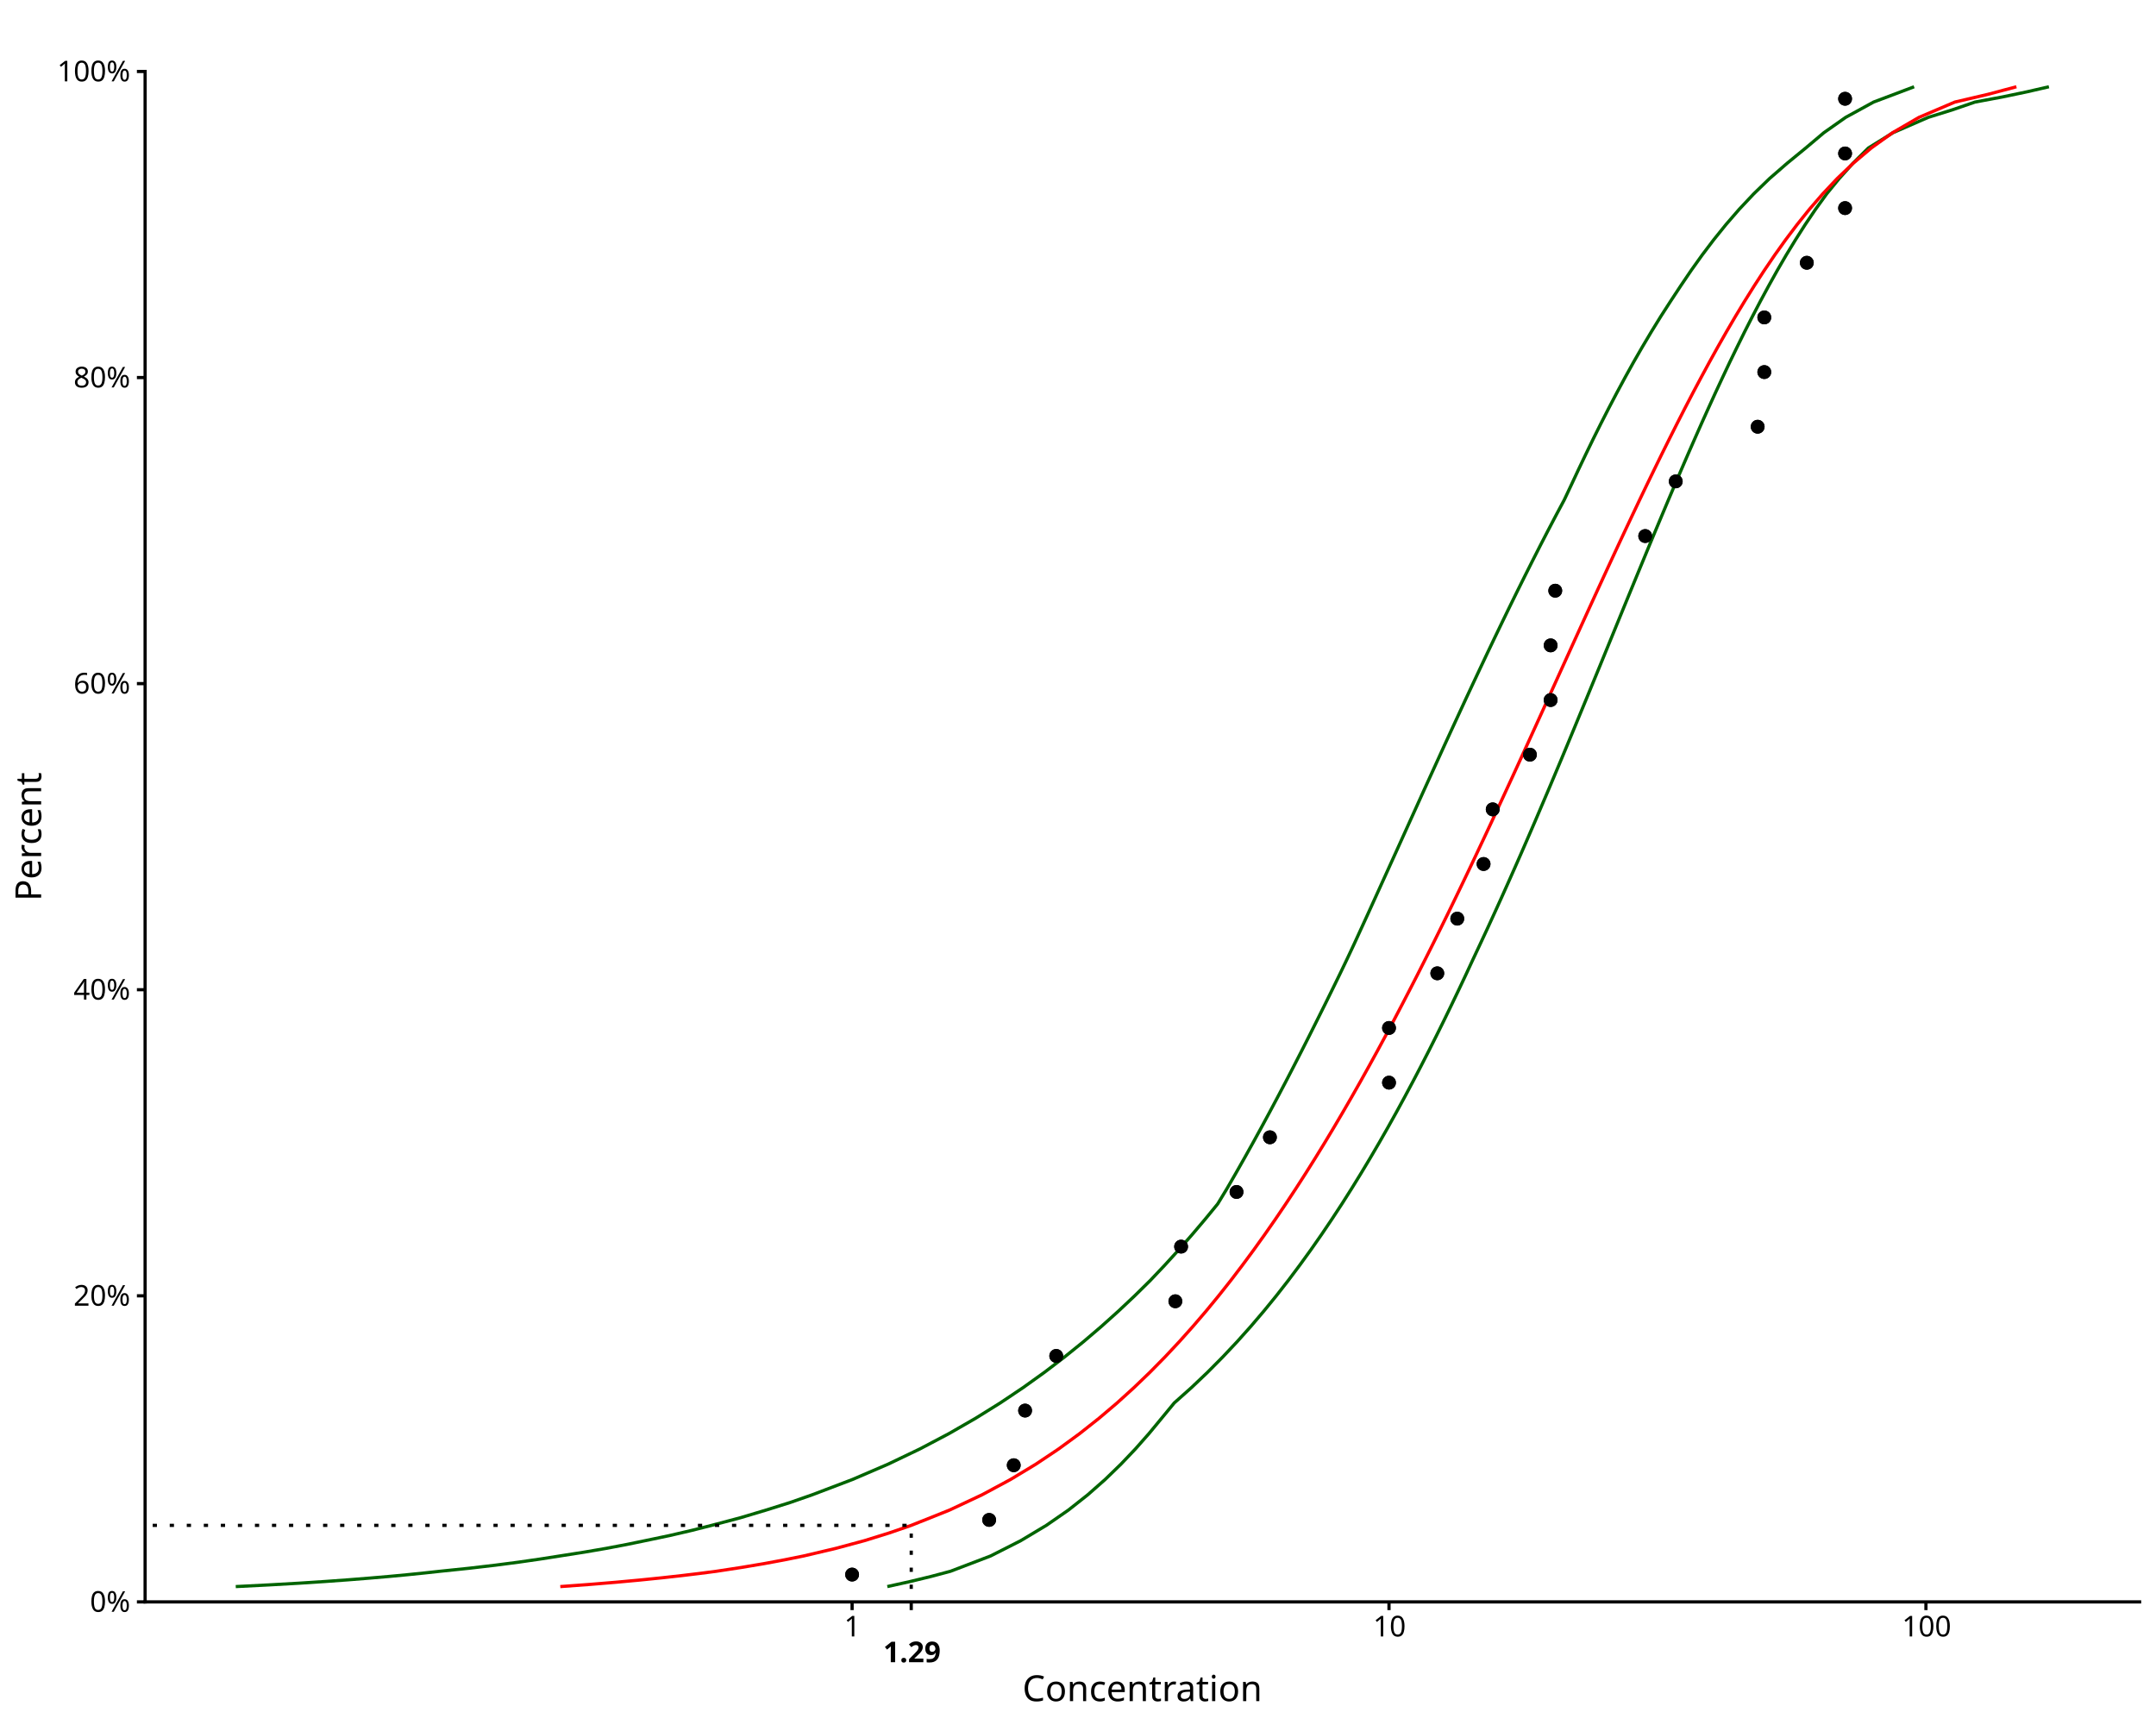
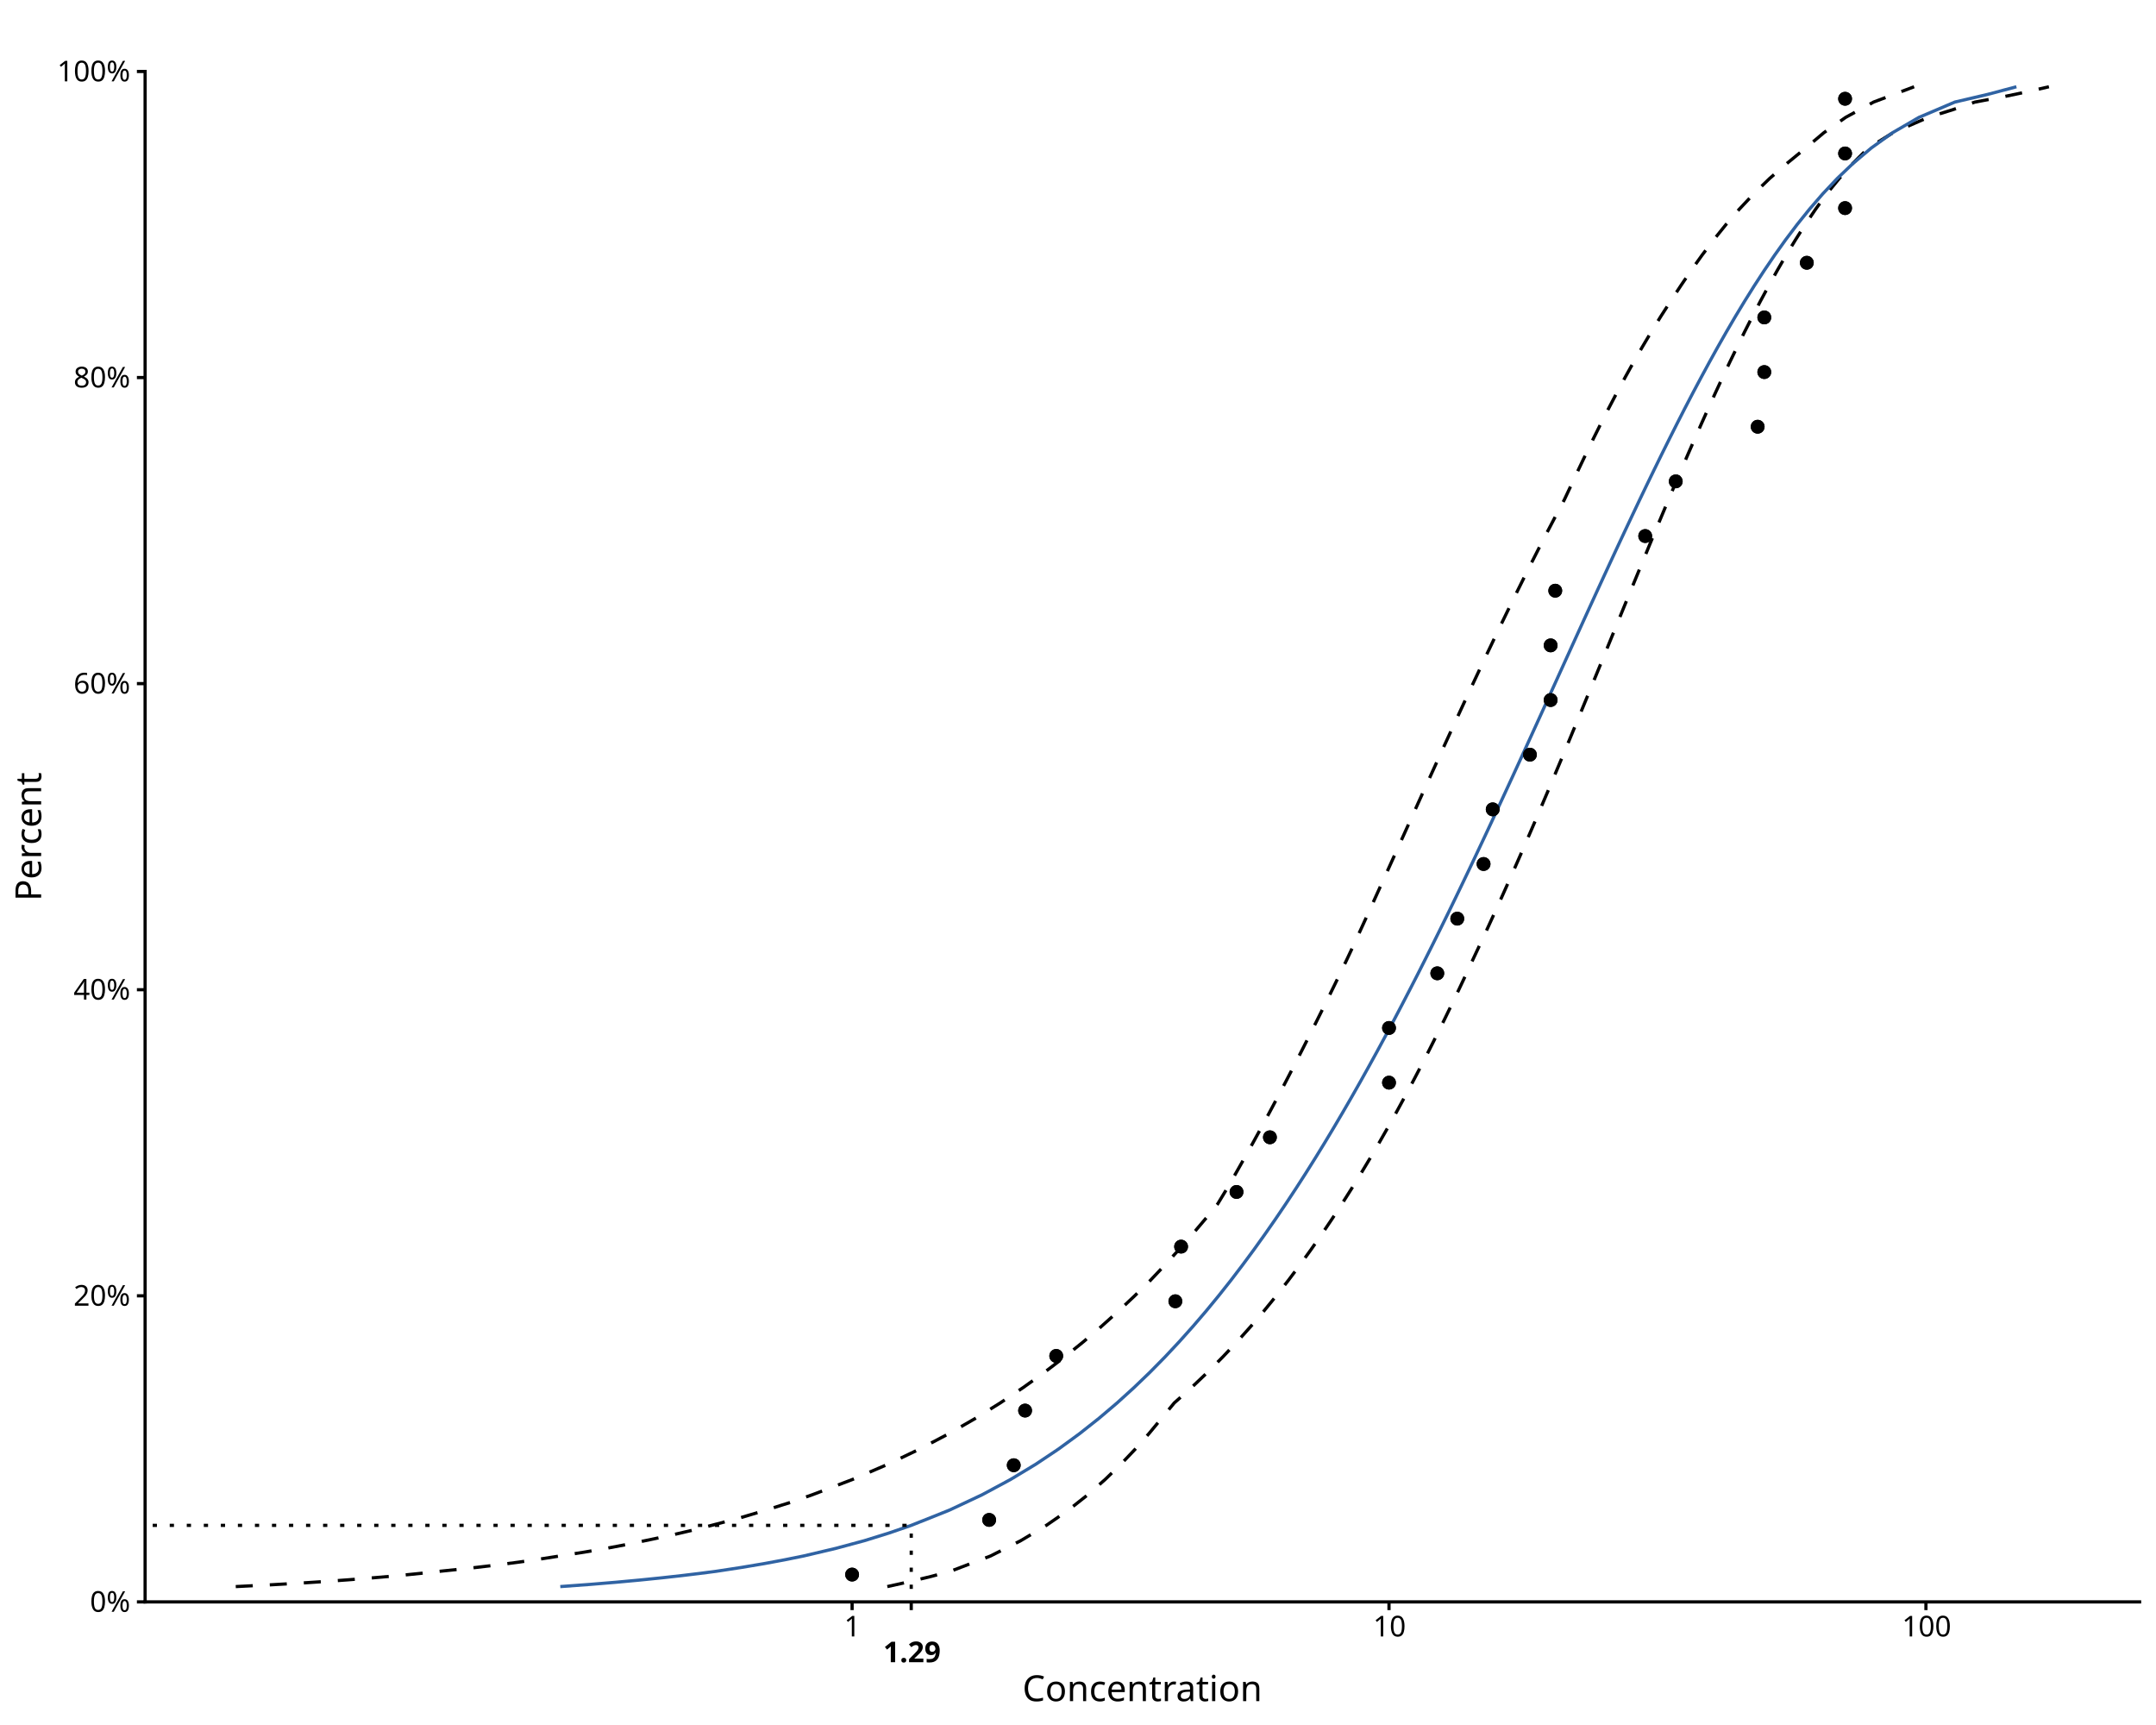
<svg xmlns="http://www.w3.org/2000/svg" class="svglite" data-engine-version="2.0" width="720.00pt" height="576.00pt" viewBox="0 0 720.00 576.00">
  <defs>
    <style type="text/css">
    .svglite line, .svglite polyline, .svglite polygon, .svglite path, .svglite rect, .svglite circle {
      fill: none;
      stroke: #000000;
      stroke-linecap: round;
      stroke-linejoin: round;
      stroke-miterlimit: 10.00;
    }
  </style>
  </defs>
  <rect width="100%" height="100%" style="stroke: none; fill: #FFFFFF;" />
  <defs>
    <clipPath id="cpMC4wMHw3MjAuMDB8MC4wMHw1NzYuMDA=">
      <rect x="0.00" y="0.00" width="720.00" height="576.00" />
    </clipPath>
  </defs>
  <g clip-path="url(#cpMC4wMHw3MjAuMDB8MC4wMHw1NzYuMDA=)">
    <rect x="0.00" y="0.00" width="720.00" height="576.00" style="stroke-width: 1.07; stroke: #FFFFFF; fill: #FFFFFF;" />
  </g>
  <defs>
    <clipPath id="cpNDguNDZ8NzE0LjUyfDIzLjg2fDUzNC44OQ==">
      <rect x="48.46" y="23.86" width="666.07" height="511.03" />
    </clipPath>
  </defs>
  <g clip-path="url(#cpNDguNDZ8NzE0LjUyfDIzLjg2fDUzNC44OQ==)">
    <rect x="48.46" y="23.86" width="666.07" height="511.03" style="stroke-width: 1.07; stroke: none; fill: #FFFFFF;" />
-     <polyline points="78.73,529.78 89.99,529.21 99.82,528.65 108.56,528.08 116.41,527.51 123.54,526.94 130.07,526.38 136.09,525.81 141.69,525.24 146.91,524.67 156.73,523.65 165.45,522.63 173.29,521.61 180.42,520.58 186.94,519.56 195.11,518.28 202.50,517.01 209.24,515.73 215.45,514.45 223.57,512.75 230.92,511.04 237.64,509.34 247.27,506.79 255.84,504.23 263.94,501.68 271.27,499.12 284.70,494.01 296.58,488.90 307.25,483.79 316.94,478.68 325.82,473.57 334.03,468.46 341.66,463.35 348.79,458.24 355.49,453.13 361.82,448.02 367.81,442.91 373.50,437.80 378.93,432.69 384.12,427.58 388.97,422.46 393.63,417.35 398.12,412.24 402.45,407.13 406.64,402.02 409.74,396.91 412.69,391.80 415.59,386.69 418.44,381.58 421.24,376.47 424.00,371.36 426.72,366.25 429.41,361.14 432.06,356.03 434.68,350.92 437.27,345.81 439.83,340.70 442.38,335.59 444.90,330.48 447.40,325.37 449.85,320.26 452.25,315.15 454.59,310.04 456.93,304.93 459.25,299.82 461.57,294.71 463.89,289.60 466.21,284.49 468.52,279.38 470.83,274.27 473.15,269.15 475.46,264.04 477.79,258.93 480.12,253.82 482.45,248.71 484.80,243.60 487.16,238.49 489.52,233.38 491.91,228.27 494.31,223.16 496.72,218.05 499.16,212.94 501.62,207.83 504.10,202.72 506.61,197.61 509.15,192.50 511.72,187.39 514.32,182.28 516.96,177.17 519.64,172.06 522.37,166.95 524.78,161.84 527.17,156.73 529.61,151.62 532.09,146.51 534.64,141.40 537.25,136.29 539.93,131.18 542.68,126.07 545.52,120.95 548.46,115.84 551.50,110.73 554.65,105.62 557.94,100.51 561.31,95.40 564.77,90.29 568.42,85.18 572.29,80.07 576.41,74.96 580.84,69.85 585.65,64.74 590.93,59.63 596.81,54.52 603.04,49.41 609.10,44.30 616.36,39.19 625.69,34.08 639.22,28.97 " style="stroke-width: 1.07; stroke: #006400; stroke-linecap: butt;" />
-     <polyline points="296.32,529.78 304.00,528.08 311.00,526.38 317.41,524.67 330.80,519.56 340.88,514.45 349.42,509.34 356.80,504.23 363.27,499.12 369.07,494.01 374.34,488.90 379.20,483.79 383.71,478.68 387.93,473.57 392.14,468.46 397.87,463.35 403.25,458.24 408.32,453.13 413.13,448.02 417.70,442.91 422.05,437.80 426.22,432.69 430.21,427.58 434.05,422.46 437.75,417.35 441.32,412.24 444.77,407.13 448.12,402.02 451.36,396.91 454.51,391.80 457.58,386.69 460.57,381.58 463.49,376.47 466.34,371.36 469.12,366.25 471.85,361.14 474.52,356.03 477.14,350.92 479.71,345.81 482.24,340.70 484.72,335.59 487.17,330.48 489.58,325.37 491.95,320.26 494.35,315.15 496.73,310.04 499.07,304.93 501.39,299.82 503.68,294.71 505.95,289.60 508.20,284.49 510.42,279.38 512.63,274.27 514.81,269.15 516.99,264.04 519.14,258.93 521.29,253.82 523.42,248.71 525.54,243.60 527.65,238.49 529.76,233.38 531.86,228.27 533.96,223.16 536.05,218.05 538.14,212.94 540.23,207.83 542.32,202.72 544.42,197.61 546.52,192.50 548.63,187.39 550.74,182.28 552.87,177.17 555.01,172.06 557.16,166.95 559.33,161.84 561.52,156.73 563.73,151.62 565.97,146.51 568.23,141.40 570.53,136.29 572.86,131.18 575.24,126.07 577.65,120.95 580.13,115.84 582.65,110.73 585.25,105.62 587.92,100.51 590.68,95.40 593.53,90.29 596.50,85.18 599.61,80.07 602.87,74.96 606.33,69.85 610.02,64.74 614.20,59.63 618.79,54.52 623.95,49.41 632.19,44.30 643.93,39.19 652.13,36.63 659.55,34.08 668.68,32.38 676.85,30.67 684.24,28.97 " style="stroke-width: 1.07; stroke: #006400; stroke-linecap: butt;" />
-     <polyline points="187.11,529.78 197.04,529.05 205.85,528.32 213.76,527.59 220.94,526.86 227.52,526.13 233.58,525.40 239.21,524.67 247.58,523.39 255.14,522.12 262.03,520.84 268.36,519.56 279.17,517.01 288.66,514.45 296.87,511.90 304.31,509.34 317.10,504.23 327.98,499.12 337.48,494.01 345.94,488.90 353.58,483.79 360.57,478.68 367.03,473.57 373.05,468.46 378.68,463.35 384.00,458.24 389.03,453.13 393.81,448.02 398.38,442.91 402.76,437.80 406.96,432.69 411.01,427.58 414.91,422.46 418.69,417.35 422.35,412.24 425.91,407.13 429.37,402.02 432.74,396.91 436.03,391.80 439.24,386.69 442.38,381.58 445.45,376.47 448.46,371.36 451.42,366.25 454.32,361.14 457.17,356.03 459.98,350.92 462.74,345.81 465.47,340.70 468.15,335.59 470.80,330.48 473.42,325.37 476.00,320.26 478.56,315.15 481.09,310.04 483.60,304.93 486.08,299.82 488.54,294.71 490.98,289.60 493.40,284.49 495.81,279.38 498.20,274.27 500.58,269.15 502.94,264.04 505.30,258.93 507.64,253.82 509.98,248.71 512.31,243.60 514.64,238.49 516.96,233.38 519.28,228.27 521.60,223.16 523.92,218.05 526.24,212.94 528.57,207.83 530.90,202.72 533.24,197.61 535.59,192.50 537.95,187.39 540.32,182.28 542.71,177.17 545.12,172.06 547.54,166.95 549.99,161.84 552.47,156.73 554.97,151.62 557.51,146.51 560.08,141.40 562.69,136.29 565.35,131.18 568.07,126.07 570.84,120.95 573.67,115.84 576.58,110.73 579.57,105.62 582.66,100.51 585.86,95.40 589.19,90.29 592.66,85.18 596.31,80.07 600.17,74.96 604.28,69.85 608.70,64.74 613.52,59.63 618.87,54.52 624.93,49.41 632.04,44.30 640.84,39.19 652.83,34.08 663.78,31.52 673.38,28.97 " style="stroke-width: 1.07; stroke: #FF0000; stroke-linecap: butt;" />
+     <polyline points="78.73,529.78 89.99,529.21 99.82,528.65 108.56,528.08 116.41,527.51 123.54,526.94 130.07,526.38 136.09,525.81 141.69,525.24 146.91,524.67 156.73,523.65 165.45,522.63 173.29,521.61 180.42,520.58 186.94,519.56 195.11,518.28 202.50,517.01 209.24,515.73 215.45,514.45 223.57,512.75 230.92,511.04 237.64,509.34 247.27,506.79 255.84,504.23 263.94,501.68 271.27,499.12 284.70,494.01 296.58,488.90 307.25,483.79 316.94,478.68 325.82,473.57 334.03,468.46 341.66,463.35 348.79,458.24 355.49,453.13 361.82,448.02 367.81,442.91 373.50,437.80 378.93,432.69 384.12,427.58 388.97,422.46 393.63,417.35 398.12,412.24 402.45,407.13 406.64,402.02 409.74,396.91 412.69,391.80 415.59,386.69 418.44,381.58 421.24,376.47 424.00,371.36 426.72,366.25 429.41,361.14 432.06,356.03 434.68,350.92 437.27,345.81 439.83,340.70 442.38,335.59 444.90,330.48 447.40,325.37 449.85,320.26 452.25,315.15 454.59,310.04 456.93,304.93 459.25,299.82 461.57,294.71 463.89,289.60 466.21,284.49 468.52,279.38 470.83,274.27 473.15,269.15 475.46,264.04 477.79,258.93 480.12,253.82 482.45,248.71 484.80,243.60 487.16,238.49 489.52,233.38 491.91,228.27 494.31,223.16 496.72,218.05 499.16,212.94 501.62,207.83 504.10,202.72 506.61,197.61 509.15,192.50 511.72,187.39 514.32,182.28 516.96,177.17 519.64,172.06 522.37,166.95 524.78,161.84 527.17,156.73 529.61,151.62 532.09,146.51 534.64,141.40 537.25,136.29 539.93,131.18 542.68,126.07 545.52,120.95 548.46,115.84 551.50,110.73 554.65,105.62 557.94,100.51 561.31,95.40 564.77,90.29 568.42,85.18 572.29,80.07 576.41,74.96 580.84,69.85 585.65,64.74 590.93,59.63 596.81,54.52 603.04,49.41 609.10,44.30 616.36,39.19 625.69,34.08 639.22,28.97 " style="stroke-width: 1.07; stroke-dasharray: 5.69,5.69; stroke-linecap: butt;" />
+     <polyline points="296.32,529.78 304.00,528.08 311.00,526.38 317.41,524.67 330.80,519.56 340.88,514.45 349.42,509.34 356.80,504.23 363.27,499.12 369.07,494.01 374.34,488.90 379.20,483.79 383.71,478.68 387.93,473.57 392.14,468.46 397.87,463.35 403.25,458.24 408.32,453.13 413.13,448.02 417.70,442.91 422.05,437.80 426.22,432.69 430.21,427.58 434.05,422.46 437.75,417.35 441.32,412.24 444.77,407.13 448.12,402.02 451.36,396.91 454.51,391.80 457.58,386.69 460.57,381.58 463.49,376.47 466.34,371.36 469.12,366.25 471.85,361.14 474.52,356.03 477.14,350.92 479.71,345.81 482.24,340.70 484.72,335.59 487.17,330.48 489.58,325.37 491.95,320.26 494.35,315.15 496.73,310.04 499.07,304.93 501.39,299.82 503.68,294.71 505.95,289.60 508.20,284.49 510.42,279.38 512.63,274.27 514.81,269.15 516.99,264.04 519.14,258.93 521.29,253.82 523.42,248.71 525.54,243.60 527.65,238.49 529.76,233.38 531.86,228.27 533.96,223.16 536.05,218.05 538.14,212.94 540.23,207.83 542.32,202.72 544.42,197.61 546.52,192.50 548.63,187.39 550.74,182.28 552.87,177.17 555.01,172.06 557.16,166.95 559.33,161.84 561.52,156.73 563.73,151.62 565.97,146.51 568.23,141.40 570.53,136.29 572.86,131.18 575.24,126.07 577.65,120.95 580.13,115.84 582.65,110.73 585.25,105.62 587.92,100.51 590.68,95.40 593.53,90.29 596.50,85.18 599.61,80.07 602.87,74.96 606.33,69.85 610.02,64.74 614.20,59.63 618.79,54.52 623.95,49.41 632.19,44.30 643.93,39.19 652.13,36.63 659.55,34.08 668.68,32.38 676.85,30.67 684.24,28.97 " style="stroke-width: 1.07; stroke-dasharray: 5.69,5.69; stroke-linecap: butt;" />
+     <polyline points="187.11,529.78 197.04,529.05 205.85,528.32 213.76,527.59 220.94,526.86 227.52,526.13 233.58,525.40 239.21,524.67 247.58,523.39 255.14,522.12 262.03,520.84 268.36,519.56 279.17,517.01 288.66,514.45 296.87,511.90 304.31,509.34 317.10,504.23 327.98,499.12 337.48,494.01 345.94,488.90 353.58,483.79 360.57,478.68 367.03,473.57 373.05,468.46 378.68,463.35 384.00,458.24 389.03,453.13 393.81,448.02 398.38,442.91 402.76,437.80 406.96,432.69 411.01,427.58 414.91,422.46 418.69,417.35 422.35,412.24 425.91,407.13 429.37,402.02 432.74,396.91 436.03,391.80 439.24,386.69 442.38,381.58 445.45,376.47 448.46,371.36 451.42,366.25 454.32,361.14 457.17,356.03 459.98,350.92 462.74,345.81 465.47,340.70 468.15,335.59 470.80,330.48 473.42,325.37 476.00,320.26 478.56,315.15 481.09,310.04 483.60,304.93 486.08,299.82 488.54,294.71 490.98,289.60 493.40,284.49 495.81,279.38 498.20,274.27 500.58,269.15 502.94,264.04 505.30,258.93 507.64,253.82 509.98,248.71 512.31,243.60 514.64,238.49 516.96,233.38 519.28,228.27 521.60,223.16 523.92,218.05 526.24,212.94 528.57,207.83 530.90,202.72 533.24,197.61 535.59,192.50 537.95,187.39 540.32,182.28 542.71,177.17 545.12,172.06 547.54,166.95 549.99,161.84 552.47,156.73 554.97,151.62 557.51,146.51 560.08,141.40 562.69,136.29 565.35,131.18 568.07,126.07 570.84,120.95 573.67,115.84 576.58,110.73 579.57,105.62 582.66,100.51 585.86,95.40 589.19,90.29 592.66,85.18 596.31,80.07 600.17,74.96 604.28,69.85 608.70,64.74 613.52,59.63 618.87,54.52 624.93,49.41 632.04,44.30 640.84,39.19 652.83,34.08 663.78,31.52 673.38,28.97 " style="stroke-width: 1.07; stroke: #3063A3; stroke-linecap: butt;" />
    <polyline points="-432.66,509.34 -58.21,509.34 -4.55,509.34 26.91,509.34 49.26,509.34 66.61,509.34 80.78,509.34 92.77,509.34 103.16,509.34 112.32,509.34 120.52,509.34 127.94,509.34 134.71,509.34 140.94,509.34 146.70,509.34 152.07,509.34 157.10,509.34 161.81,509.34 166.26,509.34 170.47,509.34 174.46,509.34 178.26,509.34 181.88,509.34 185.34,509.34 188.66,509.34 191.83,509.34 194.89,509.34 197.83,509.34 200.66,509.34 203.39,509.34 206.03,509.34 208.58,509.34 211.05,509.34 213.45,509.34 215.77,509.34 218.03,509.34 220.22,509.34 222.36,509.34 224.43,509.34 226.45,509.34 228.42,509.34 230.35,509.34 232.22,509.34 234.06,509.34 235.85,509.34 237.59,509.34 239.31,509.34 240.98,509.34 242.62,509.34 244.23,509.34 245.80,509.34 247.34,509.34 248.85,509.34 250.33,509.34 251.79,509.34 253.22,509.34 254.62,509.34 256.00,509.34 257.35,509.34 258.68,509.34 259.99,509.34 261.28,509.34 262.55,509.34 263.79,509.34 265.02,509.34 266.23,509.34 267.41,509.34 268.59,509.34 269.74,509.34 270.88,509.34 272.00,509.34 273.10,509.34 274.19,509.34 275.26,509.34 276.32,509.34 277.37,509.34 278.40,509.34 279.42,509.34 280.42,509.34 281.41,509.34 282.39,509.34 283.36,509.34 284.32,509.34 285.26,509.34 286.19,509.34 287.11,509.34 288.02,509.34 288.92,509.34 289.81,509.34 290.69,509.34 291.56,509.34 292.42,509.34 293.28,509.34 294.12,509.34 294.95,509.34 295.77,509.34 296.59,509.34 297.40,509.34 298.19,509.34 298.99,509.34 299.77,509.34 300.54,509.34 301.31,509.34 302.07,509.34 302.82,509.34 303.57,509.34 304.31,509.34 304.31,534.89 " style="stroke-width: 1.07; stroke-dasharray: 1.42,4.27; stroke-linecap: butt;" />
    <circle cx="342.33" cy="471.01" r="1.95" style="stroke-width: 0.71; fill: #000000;" />
    <circle cx="352.73" cy="452.76" r="1.95" style="stroke-width: 0.71; fill: #000000;" />
    <circle cx="394.43" cy="416.26" r="1.95" style="stroke-width: 0.71; fill: #000000;" />
    <circle cx="463.86" cy="361.51" r="1.95" style="stroke-width: 0.71; fill: #000000;" />
    <circle cx="498.49" cy="270.25" r="1.95" style="stroke-width: 0.71; fill: #000000;" />
    <circle cx="510.92" cy="252.00" r="1.95" style="stroke-width: 0.71; fill: #000000;" />
    <circle cx="424.09" cy="379.76" r="1.95" style="stroke-width: 0.71; fill: #000000;" />
    <circle cx="463.86" cy="343.25" r="1.95" style="stroke-width: 0.71; fill: #000000;" />
    <circle cx="486.66" cy="306.75" r="1.95" style="stroke-width: 0.71; fill: #000000;" />
    <circle cx="495.44" cy="288.50" r="1.95" style="stroke-width: 0.71; fill: #000000;" />
    <circle cx="517.84" cy="233.75" r="1.95" style="stroke-width: 0.71; fill: #000000;" />
    <circle cx="517.84" cy="215.50" r="1.95" style="stroke-width: 0.71; fill: #000000;" />
    <circle cx="519.38" cy="197.24" r="1.95" style="stroke-width: 0.71; fill: #000000;" />
    <circle cx="586.98" cy="142.49" r="1.95" style="stroke-width: 0.71; fill: #000000;" />
    <circle cx="589.19" cy="124.24" r="1.95" style="stroke-width: 0.71; fill: #000000;" />
    <circle cx="616.17" cy="69.49" r="1.95" style="stroke-width: 0.71; fill: #000000;" />
    <circle cx="616.17" cy="51.24" r="1.95" style="stroke-width: 0.71; fill: #000000;" />
    <circle cx="616.17" cy="32.98" r="1.95" style="stroke-width: 0.71; fill: #000000;" />
    <circle cx="284.56" cy="525.77" r="1.95" style="stroke-width: 0.71; fill: #000000;" />
    <circle cx="330.33" cy="507.52" r="1.95" style="stroke-width: 0.71; fill: #000000;" />
    <circle cx="338.54" cy="489.26" r="1.95" style="stroke-width: 0.71; fill: #000000;" />
    <circle cx="392.51" cy="434.51" r="1.95" style="stroke-width: 0.71; fill: #000000;" />
    <circle cx="412.94" cy="398.01" r="1.95" style="stroke-width: 0.71; fill: #000000;" />
    <circle cx="479.99" cy="325.00" r="1.95" style="stroke-width: 0.71; fill: #000000;" />
    <circle cx="549.42" cy="178.99" r="1.95" style="stroke-width: 0.71; fill: #000000;" />
    <circle cx="559.62" cy="160.74" r="1.95" style="stroke-width: 0.71; fill: #000000;" />
    <circle cx="589.19" cy="105.99" r="1.95" style="stroke-width: 0.71; fill: #000000;" />
    <circle cx="603.39" cy="87.74" r="1.95" style="stroke-width: 0.71; fill: #000000;" />
    <circle cx="342.33" cy="471.01" r="1.95" style="stroke-width: 0.71; fill: #000000;" />
    <circle cx="352.73" cy="452.76" r="1.95" style="stroke-width: 0.71; fill: #000000;" />
    <circle cx="394.43" cy="416.26" r="1.95" style="stroke-width: 0.71; fill: #000000;" />
    <circle cx="463.86" cy="361.51" r="1.95" style="stroke-width: 0.71; fill: #000000;" />
    <circle cx="498.49" cy="270.25" r="1.95" style="stroke-width: 0.71; fill: #000000;" />
    <circle cx="510.92" cy="252.00" r="1.95" style="stroke-width: 0.71; fill: #000000;" />
    <circle cx="424.09" cy="379.76" r="1.95" style="stroke-width: 0.71; fill: #000000;" />
    <circle cx="463.86" cy="343.25" r="1.95" style="stroke-width: 0.71; fill: #000000;" />
    <circle cx="486.66" cy="306.75" r="1.95" style="stroke-width: 0.71; fill: #000000;" />
    <circle cx="495.44" cy="288.50" r="1.95" style="stroke-width: 0.71; fill: #000000;" />
    <circle cx="517.84" cy="233.75" r="1.95" style="stroke-width: 0.71; fill: #000000;" />
    <circle cx="517.84" cy="215.50" r="1.95" style="stroke-width: 0.71; fill: #000000;" />
    <circle cx="519.38" cy="197.24" r="1.95" style="stroke-width: 0.71; fill: #000000;" />
    <circle cx="586.98" cy="142.49" r="1.95" style="stroke-width: 0.71; fill: #000000;" />
    <circle cx="589.19" cy="124.24" r="1.95" style="stroke-width: 0.71; fill: #000000;" />
    <circle cx="616.17" cy="69.49" r="1.95" style="stroke-width: 0.71; fill: #000000;" />
    <circle cx="616.17" cy="51.24" r="1.95" style="stroke-width: 0.71; fill: #000000;" />
    <circle cx="616.17" cy="32.98" r="1.95" style="stroke-width: 0.71; fill: #000000;" />
    <circle cx="284.56" cy="525.77" r="1.95" style="stroke-width: 0.71; fill: #000000;" />
    <circle cx="330.33" cy="507.52" r="1.95" style="stroke-width: 0.71; fill: #000000;" />
    <circle cx="338.54" cy="489.26" r="1.95" style="stroke-width: 0.71; fill: #000000;" />
    <circle cx="392.51" cy="434.51" r="1.95" style="stroke-width: 0.71; fill: #000000;" />
    <circle cx="412.94" cy="398.01" r="1.95" style="stroke-width: 0.71; fill: #000000;" />
    <circle cx="479.99" cy="325.00" r="1.95" style="stroke-width: 0.71; fill: #000000;" />
    <circle cx="549.42" cy="178.99" r="1.95" style="stroke-width: 0.71; fill: #000000;" />
    <circle cx="559.62" cy="160.74" r="1.95" style="stroke-width: 0.71; fill: #000000;" />
    <circle cx="589.19" cy="105.99" r="1.95" style="stroke-width: 0.71; fill: #000000;" />
    <circle cx="603.39" cy="87.74" r="1.95" style="stroke-width: 0.71; fill: #000000;" />
    <polyline points="342.33,471.01 342.33,471.01 " style="stroke-width: 1.07; stroke-linecap: butt;" />
    <polyline points="352.73,452.76 352.73,452.76 " style="stroke-width: 1.07; stroke-linecap: butt;" />
    <polyline points="394.43,416.26 394.43,416.26 " style="stroke-width: 1.07; stroke-linecap: butt;" />
    <polyline points="463.86,361.51 463.86,361.51 " style="stroke-width: 1.07; stroke-linecap: butt;" />
    <polyline points="498.49,270.25 498.49,270.25 " style="stroke-width: 1.07; stroke-linecap: butt;" />
    <polyline points="510.92,252.00 510.92,252.00 " style="stroke-width: 1.07; stroke-linecap: butt;" />
    <polyline points="424.09,379.76 424.09,379.76 " style="stroke-width: 1.07; stroke-linecap: butt;" />
    <polyline points="463.86,343.25 463.86,343.25 " style="stroke-width: 1.07; stroke-linecap: butt;" />
    <polyline points="486.66,306.75 486.66,306.75 " style="stroke-width: 1.07; stroke-linecap: butt;" />
    <polyline points="495.44,288.50 495.44,288.50 " style="stroke-width: 1.07; stroke-linecap: butt;" />
    <polyline points="517.84,233.75 517.84,233.75 " style="stroke-width: 1.07; stroke-linecap: butt;" />
    <polyline points="517.84,215.50 517.84,215.50 " style="stroke-width: 1.07; stroke-linecap: butt;" />
    <polyline points="519.38,197.24 519.38,197.24 " style="stroke-width: 1.07; stroke-linecap: butt;" />
    <polyline points="586.98,142.49 586.98,142.49 " style="stroke-width: 1.07; stroke-linecap: butt;" />
    <polyline points="589.19,124.24 589.19,124.24 " style="stroke-width: 1.07; stroke-linecap: butt;" />
    <polyline points="616.17,69.49 616.17,69.49 " style="stroke-width: 1.07; stroke-linecap: butt;" />
    <polyline points="616.17,51.24 616.17,51.24 " style="stroke-width: 1.07; stroke-linecap: butt;" />
    <polyline points="616.17,32.98 616.17,32.98 " style="stroke-width: 1.07; stroke-linecap: butt;" />
    <polyline points="284.56,525.77 284.56,525.77 " style="stroke-width: 1.07; stroke-linecap: butt;" />
    <polyline points="330.33,507.52 330.33,507.52 " style="stroke-width: 1.07; stroke-linecap: butt;" />
    <polyline points="338.54,489.26 338.54,489.26 " style="stroke-width: 1.07; stroke-linecap: butt;" />
    <polyline points="392.51,434.51 392.51,434.51 " style="stroke-width: 1.07; stroke-linecap: butt;" />
    <polyline points="412.94,398.01 412.94,398.01 " style="stroke-width: 1.07; stroke-linecap: butt;" />
    <polyline points="479.99,325.00 479.99,325.00 " style="stroke-width: 1.07; stroke-linecap: butt;" />
    <polyline points="549.42,178.99 549.42,178.99 " style="stroke-width: 1.07; stroke-linecap: butt;" />
    <polyline points="559.62,160.74 559.62,160.74 " style="stroke-width: 1.07; stroke-linecap: butt;" />
    <polyline points="589.19,105.99 589.19,105.99 " style="stroke-width: 1.07; stroke-linecap: butt;" />
    <polyline points="603.39,87.74 603.39,87.74 " style="stroke-width: 1.07; stroke-linecap: butt;" />
  </g>
  <g clip-path="url(#cpMC4wMHw3MjAuMDB8MC4wMHw1NzYuMDA=)">
    <polyline points="48.46,534.89 48.46,514.45 48.46,494.01 48.46,473.57 48.46,453.13 48.46,432.69 48.46,412.24 48.46,391.80 48.46,371.36 48.46,350.92 48.46,330.48 48.46,310.04 48.46,289.60 48.46,269.15 48.46,248.71 48.46,228.27 48.46,207.83 48.46,187.39 48.46,166.95 48.46,146.51 48.46,126.07 48.46,105.62 48.46,85.18 48.46,64.74 48.46,44.30 48.46,23.86 " style="stroke-width: 1.07; stroke-linecap: square;" />
    <text x="43.52" y="538.20" text-anchor="end" style="font-size: 9.60px; font-family: sans;" textLength="13.88px" lengthAdjust="spacingAndGlyphs">0%</text>
    <text x="43.52" y="435.99" text-anchor="end" style="font-size: 9.60px; font-family: sans;" textLength="19.22px" lengthAdjust="spacingAndGlyphs">20%</text>
    <text x="43.52" y="333.78" text-anchor="end" style="font-size: 9.60px; font-family: sans;" textLength="19.22px" lengthAdjust="spacingAndGlyphs">40%</text>
    <text x="43.52" y="231.58" text-anchor="end" style="font-size: 9.60px; font-family: sans;" textLength="19.22px" lengthAdjust="spacingAndGlyphs">60%</text>
    <text x="43.52" y="129.37" text-anchor="end" style="font-size: 9.60px; font-family: sans;" textLength="19.22px" lengthAdjust="spacingAndGlyphs">80%</text>
    <text x="43.52" y="27.16" text-anchor="end" style="font-size: 9.60px; font-family: sans;" textLength="24.55px" lengthAdjust="spacingAndGlyphs">100%</text>
    <polyline points="45.72,534.89 48.46,534.89 " style="stroke-width: 1.07; stroke-linecap: butt;" />
    <polyline points="45.72,432.69 48.46,432.69 " style="stroke-width: 1.07; stroke-linecap: butt;" />
    <polyline points="45.72,330.48 48.46,330.48 " style="stroke-width: 1.07; stroke-linecap: butt;" />
    <polyline points="45.72,228.27 48.46,228.27 " style="stroke-width: 1.07; stroke-linecap: butt;" />
    <polyline points="45.72,126.07 48.46,126.07 " style="stroke-width: 1.07; stroke-linecap: butt;" />
    <polyline points="45.72,23.86 48.46,23.86 " style="stroke-width: 1.07; stroke-linecap: butt;" />
    <polyline points="48.46,534.89 360.50,534.89 413.77,534.89 445.10,534.89 467.39,534.89 484.69,534.89 498.84,534.89 510.81,534.89 521.18,534.89 530.33,534.89 538.52,534.89 545.93,534.89 552.70,534.89 558.92,534.89 564.68,534.89 570.05,534.89 575.07,534.89 579.78,534.89 584.23,534.89 588.44,534.89 592.43,534.89 596.22,534.89 599.84,534.89 603.30,534.89 606.61,534.89 609.79,534.89 612.84,534.89 615.78,534.89 618.61,534.89 621.34,534.89 623.98,534.89 626.53,534.89 629.00,534.89 631.39,534.89 633.72,534.89 635.97,534.89 638.17,534.89 640.30,534.89 642.38,534.89 644.40,534.89 646.37,534.89 648.29,534.89 650.17,534.89 652.00,534.89 653.79,534.89 655.54,534.89 657.25,534.89 658.92,534.89 660.56,534.89 662.16,534.89 663.74,534.89 665.28,534.89 666.79,534.89 668.27,534.89 669.73,534.89 671.16,534.89 672.56,534.89 673.94,534.89 675.29,534.89 676.62,534.89 677.93,534.89 679.22,534.89 680.48,534.89 681.73,534.89 682.95,534.89 684.16,534.89 685.35,534.89 686.52,534.89 687.67,534.89 688.81,534.89 689.93,534.89 691.03,534.89 692.12,534.89 693.20,534.89 694.26,534.89 695.30,534.89 696.33,534.89 697.35,534.89 698.35,534.89 699.35,534.89 700.33,534.89 701.29,534.89 702.25,534.89 703.19,534.89 704.12,534.89 705.05,534.89 705.96,534.89 706.86,534.89 707.75,534.89 708.63,534.89 709.50,534.89 710.36,534.89 711.21,534.89 712.05,534.89 712.88,534.89 713.71,534.89 714.52,534.89 " style="stroke-width: 1.07; stroke-linecap: square;" />
    <polyline points="284.56,537.63 284.56,534.89 " style="stroke-width: 1.07; stroke-linecap: butt;" />
    <polyline points="463.86,537.63 463.86,534.89 " style="stroke-width: 1.07; stroke-linecap: butt;" />
    <polyline points="643.17,537.63 643.17,534.89 " style="stroke-width: 1.07; stroke-linecap: butt;" />
    <polyline points="304.31,537.63 304.31,534.89 " style="stroke-width: 1.07; stroke-linecap: butt;" />
    <text x="281.89" y="546.43" style="font-size: 9.60px; font-family: sans;" textLength="5.34px" lengthAdjust="spacingAndGlyphs">1</text>
    <text x="458.53" y="546.43" style="font-size: 9.60px; font-family: sans;" textLength="10.68px" lengthAdjust="spacingAndGlyphs">10</text>
    <text x="635.16" y="546.43" style="font-size: 9.60px; font-family: sans;" textLength="16.02px" lengthAdjust="spacingAndGlyphs">100</text>
    <text x="294.96" y="555.04" style="font-size: 9.60px; font-weight: bold; font-family: sans;" textLength="18.69px" lengthAdjust="spacingAndGlyphs">1.29</text>
    <text x="381.49" y="568.03" text-anchor="middle" style="font-size: 12.00px; font-family: sans;" textLength="74.72px" lengthAdjust="spacingAndGlyphs">Concentration</text>
    <text transform="translate(13.74,279.38) rotate(-90)" text-anchor="middle" style="font-size: 12.00px; font-family: sans;" textLength="41.36px" lengthAdjust="spacingAndGlyphs">Percent</text>
  </g>
</svg>
